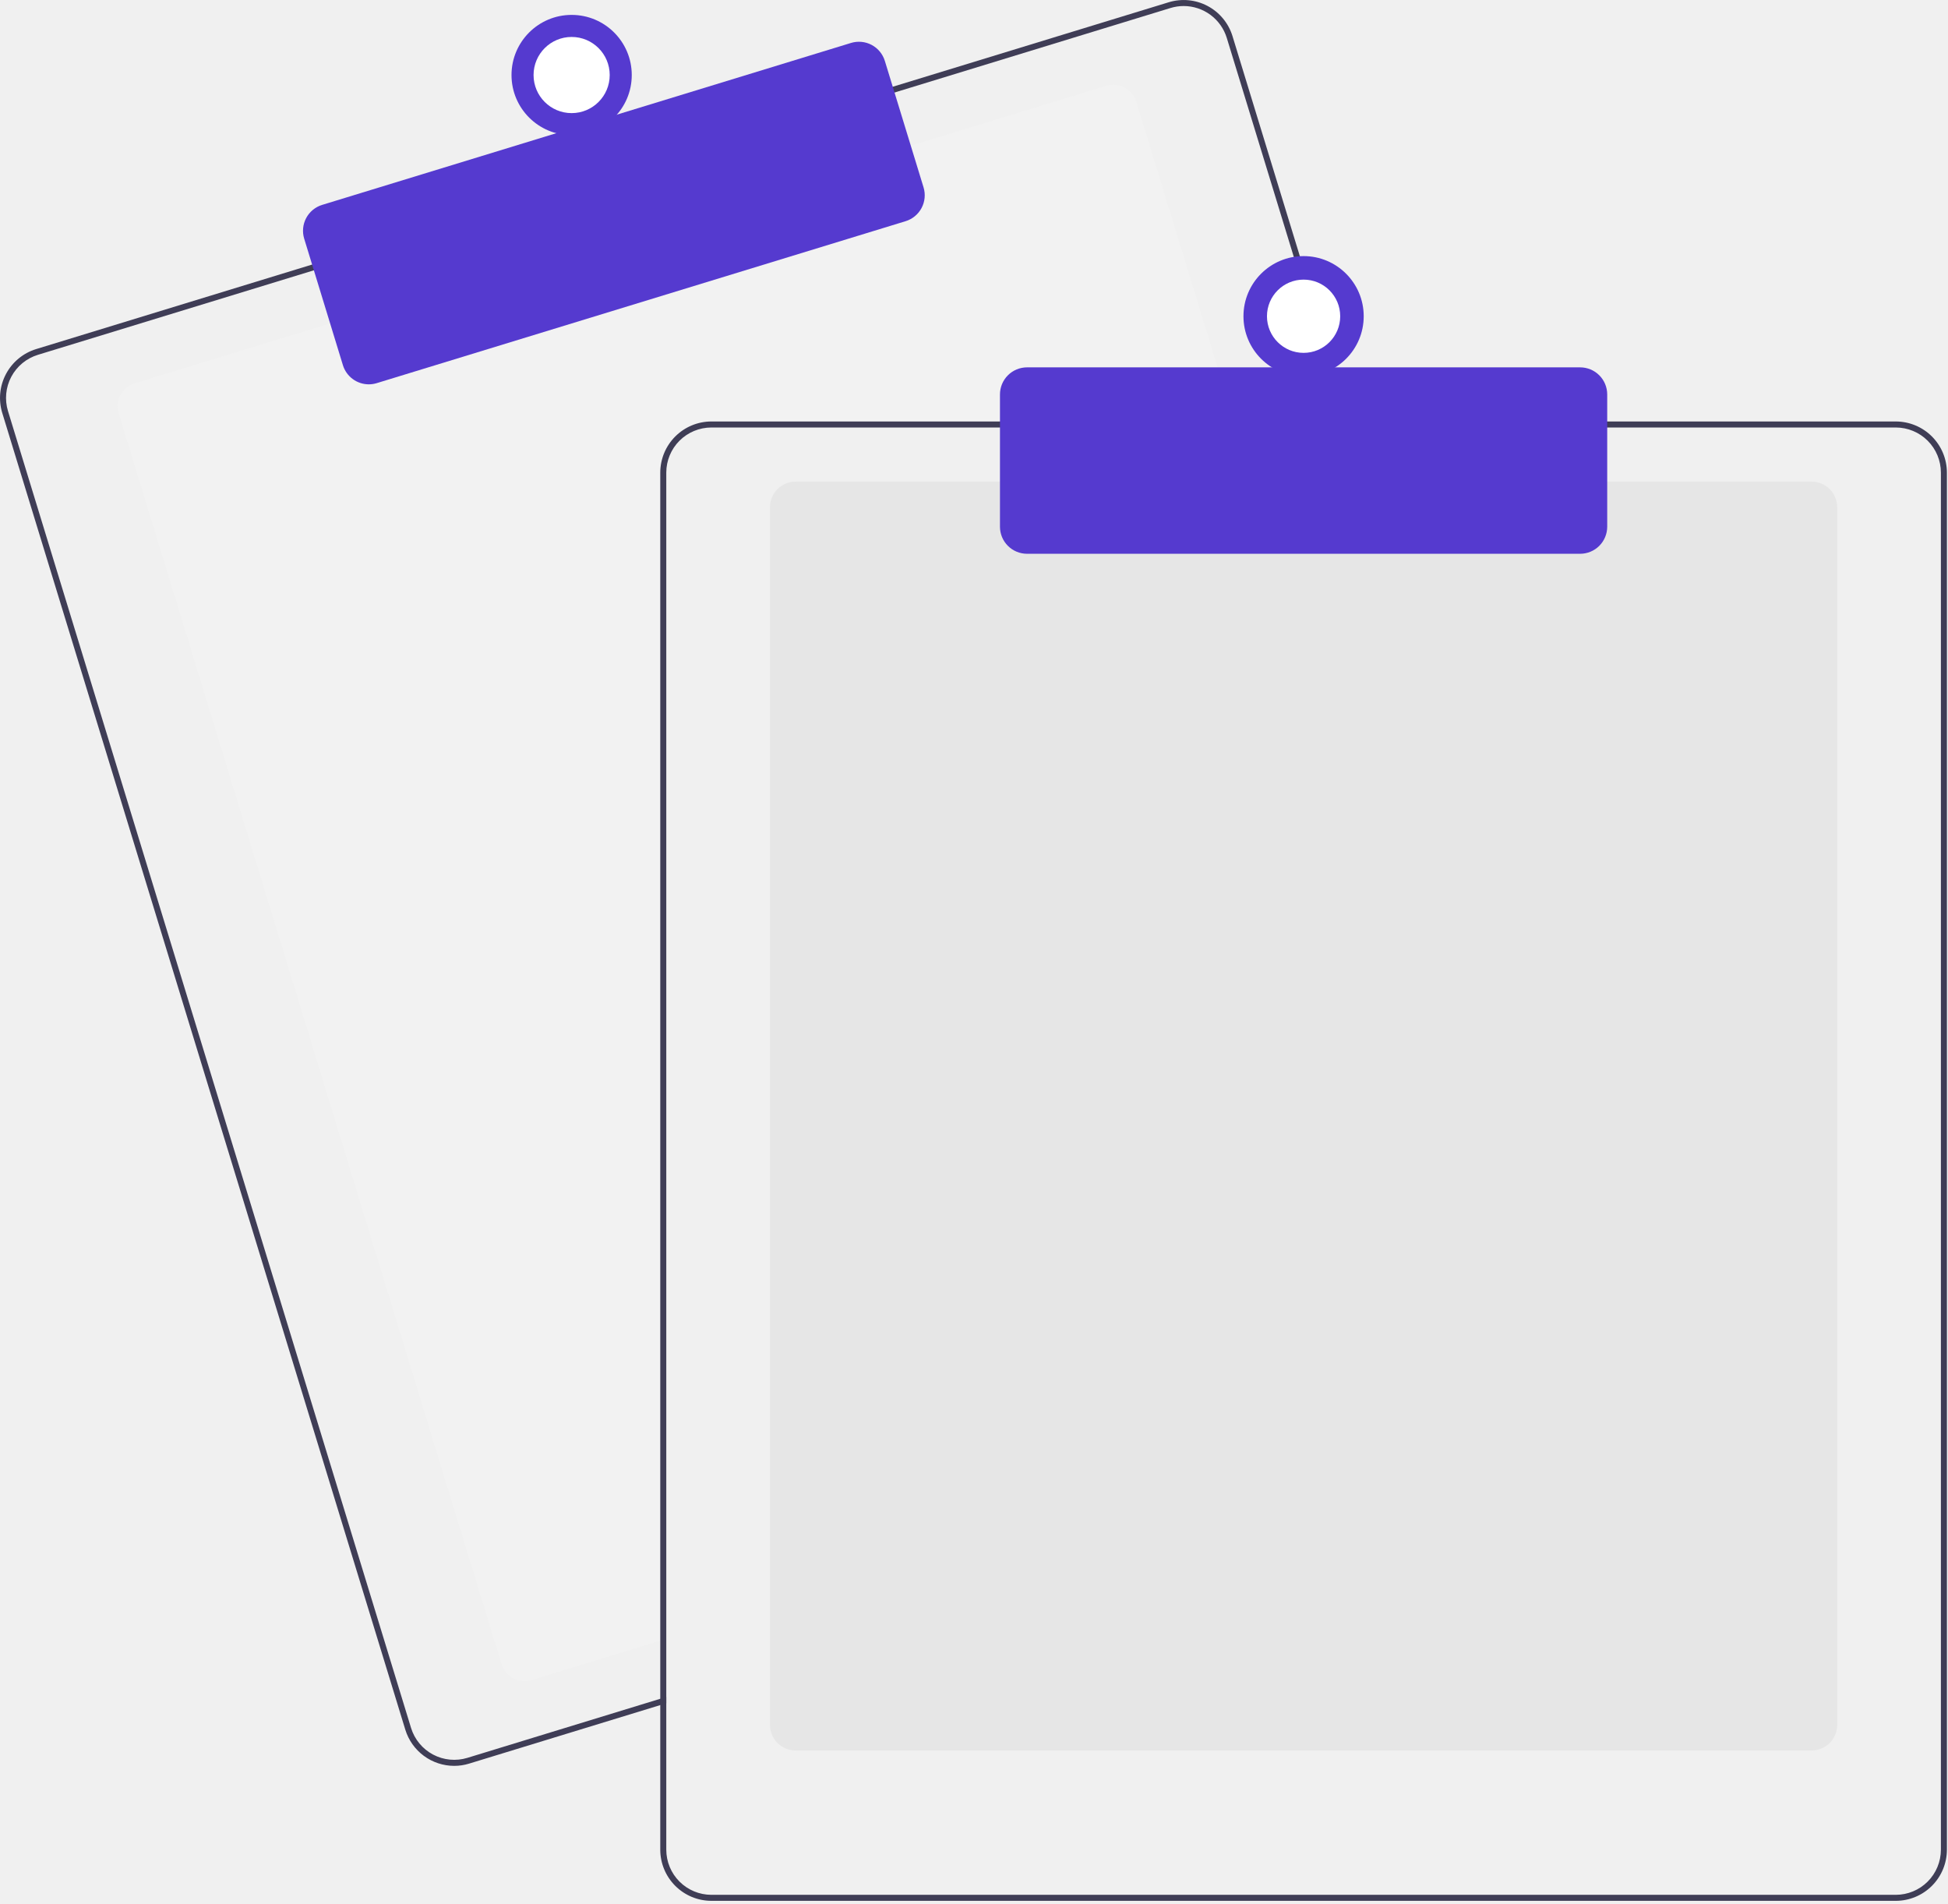
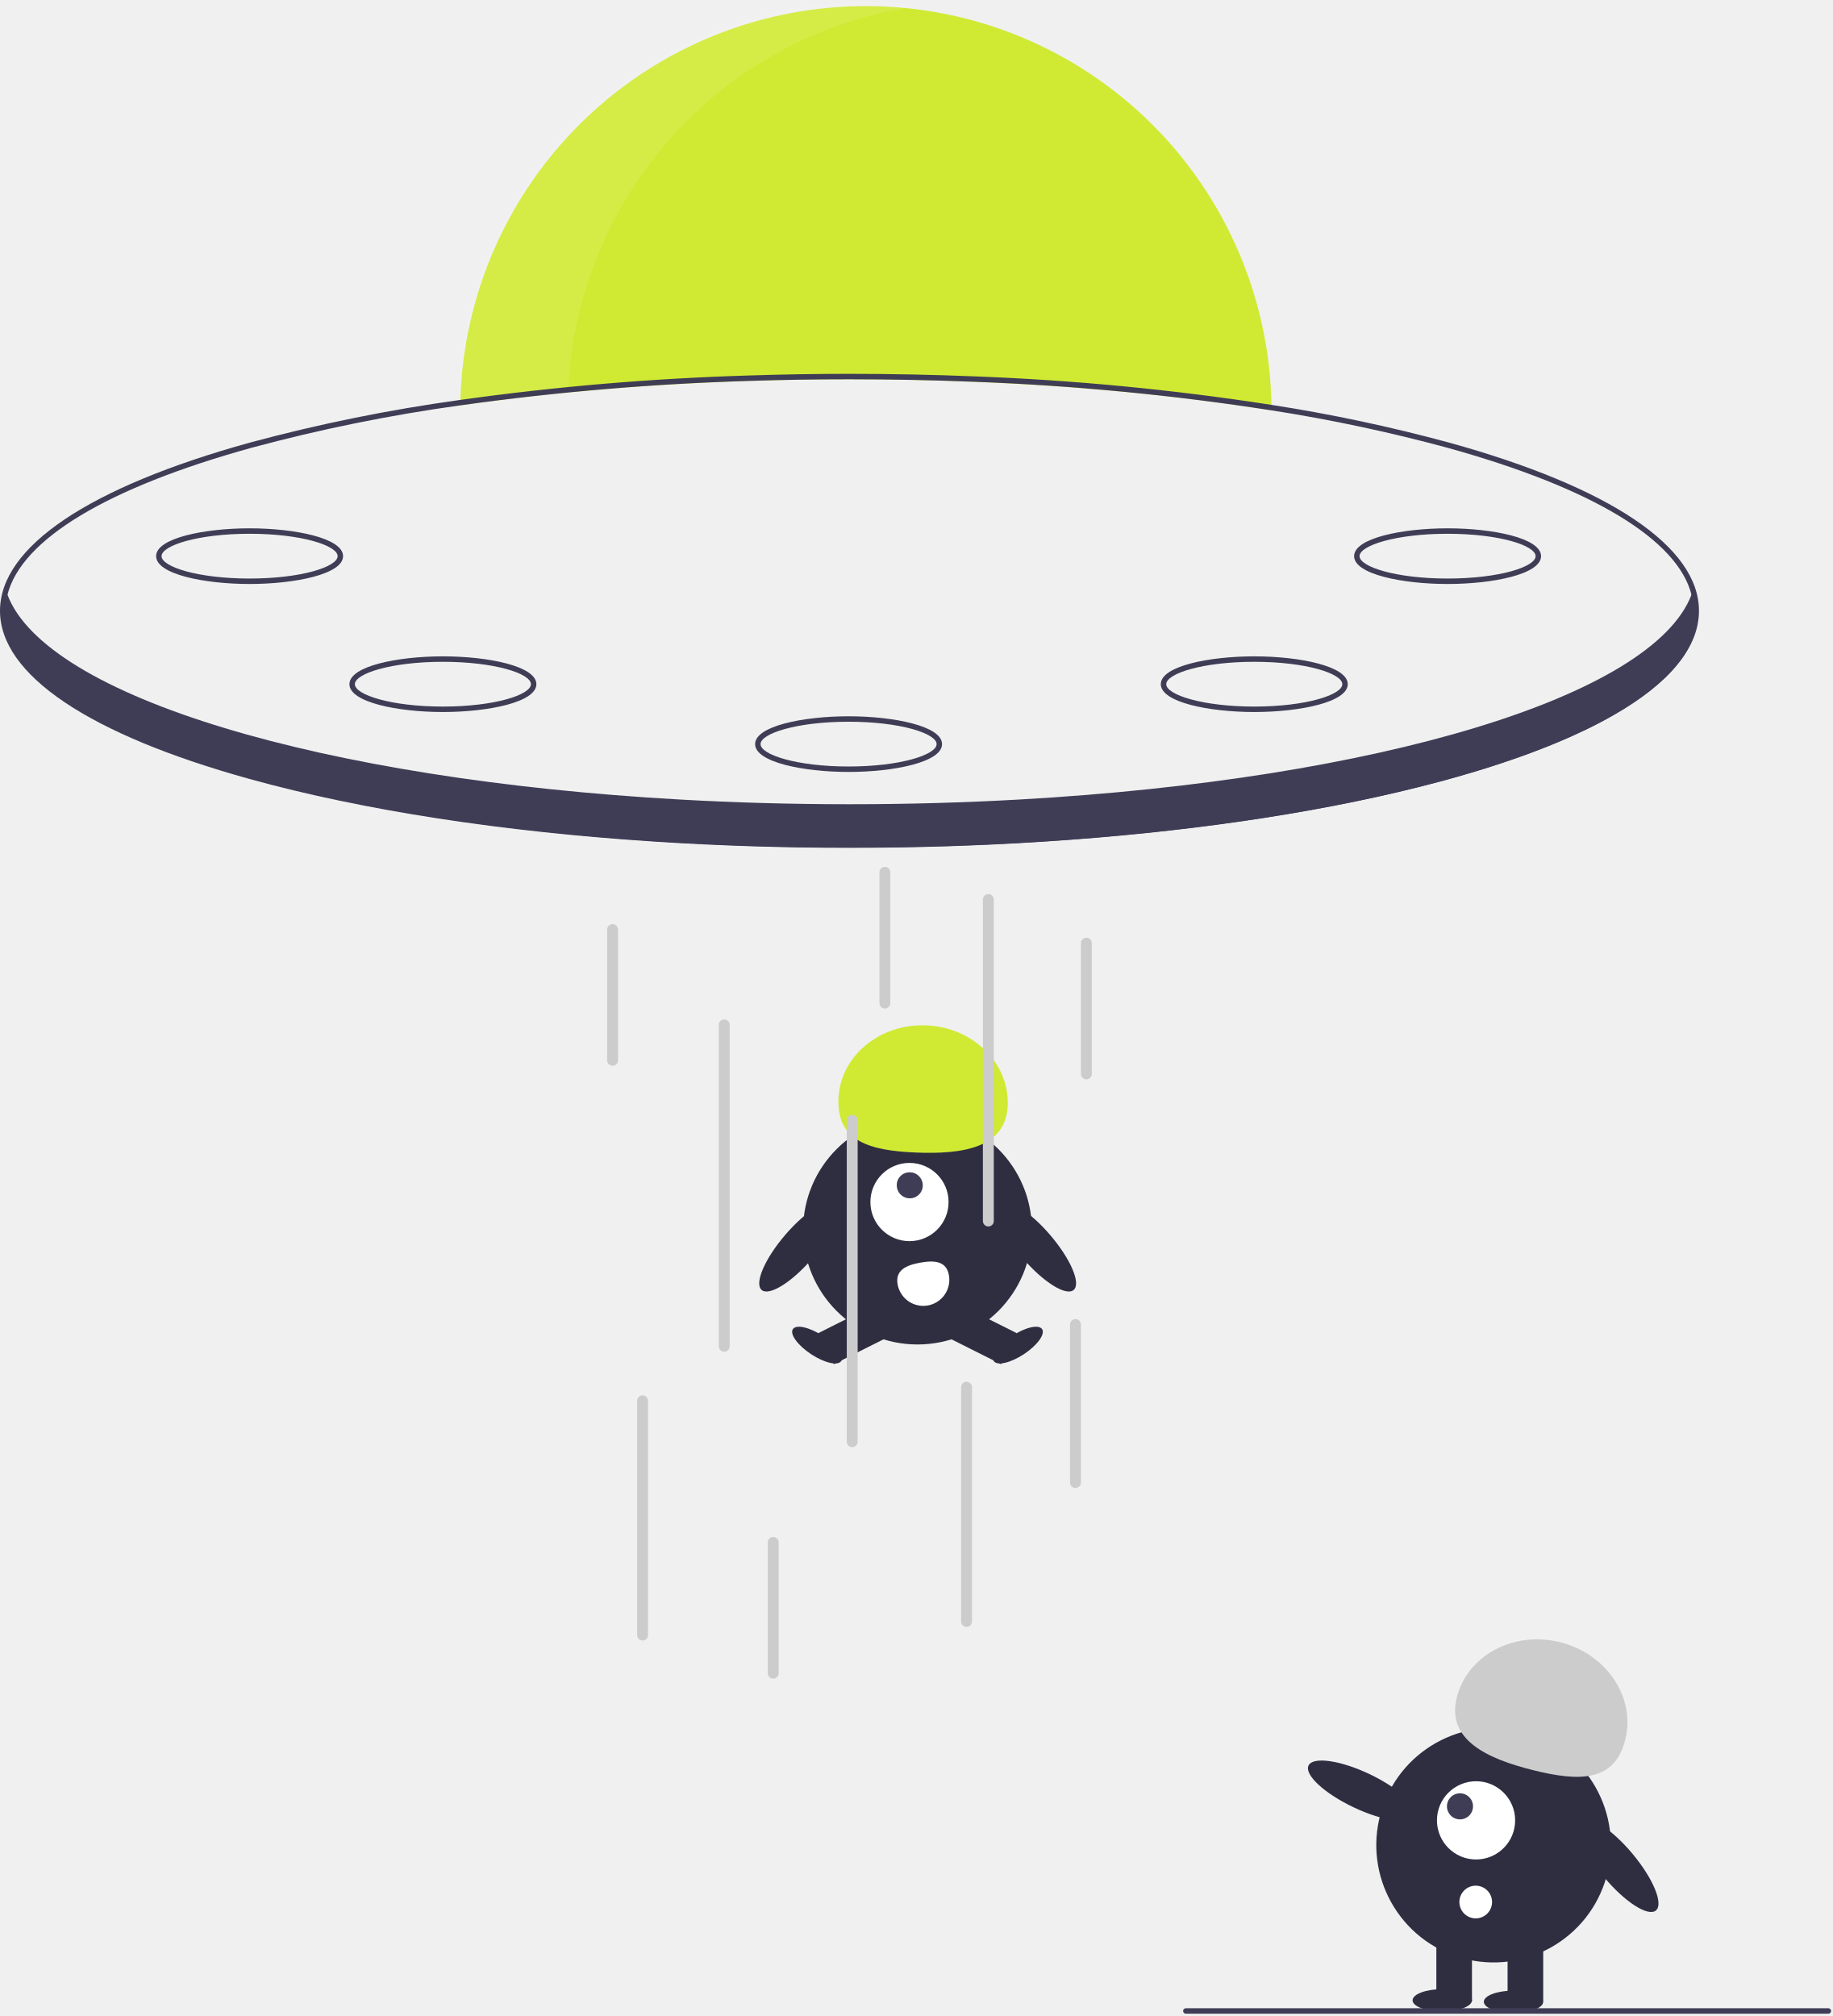
- <svg xmlns="http://www.w3.org/2000/svg" width="648" height="633" viewBox="0 0 648 633" fill="none">
-   <g clip-path="url(#clip0_210_107)">
-     <path d="M411.146 142.174H236.637C232.66 142.179 228.847 143.761 226.035 146.573C223.223 149.385 221.641 153.197 221.637 157.174V545.024L219.637 545.634L176.827 558.744C174.798 559.363 172.606 559.151 170.733 558.155C168.86 557.16 167.459 555.462 166.837 553.434L39.496 137.484C38.877 135.455 39.088 133.263 40.084 131.39C41.08 129.516 42.778 128.115 44.807 127.494L110.777 107.294L302.027 48.754L367.997 28.554C369 28.245 370.056 28.137 371.101 28.236C372.147 28.335 373.163 28.64 374.091 29.132C375.019 29.624 375.84 30.295 376.509 31.105C377.177 31.915 377.68 32.849 377.987 33.854L410.537 140.174L411.146 142.174Z" fill="#F2F2F2" />
-     <path d="M449.226 140.174L409.996 12.034C409.344 9.899 408.277 7.913 406.856 6.191C405.436 4.468 403.69 3.042 401.718 1.995C399.747 0.947 397.588 0.299 395.366 0.086C393.143 -0.127 390.901 0.1 388.766 0.754L296.016 29.144L104.776 87.694L12.027 116.094C7.718 117.417 4.11 120.395 1.995 124.376C-0.12 128.356 -0.569 133.013 0.746 137.324L134.826 575.254C135.895 578.734 138.05 581.78 140.977 583.945C143.903 586.11 147.446 587.28 151.087 587.284C152.771 587.285 154.447 587.032 156.056 586.534L219.636 567.074L221.636 566.454V564.364L219.636 564.974L155.466 584.624C151.663 585.783 147.555 585.387 144.044 583.521C140.533 581.656 137.905 578.474 136.736 574.674L2.667 136.734C2.088 134.851 1.886 132.872 2.073 130.911C2.26 128.95 2.832 127.045 3.756 125.305C4.68 123.565 5.939 122.025 7.459 120.772C8.979 119.519 10.732 118.578 12.616 118.004L105.366 89.604L296.607 31.064L389.357 2.664C390.786 2.228 392.272 2.005 393.766 2.004C396.973 2.011 400.094 3.045 402.671 4.954C405.248 6.864 407.146 9.548 408.087 12.614L447.136 140.174L447.756 142.174H449.837L449.226 140.174Z" fill="#3F3D56" />
-     <path d="M122.681 127.821C120.754 127.819 118.878 127.2 117.328 126.055C115.778 124.909 114.636 123.296 114.07 121.454L101.189 79.382C100.843 78.252 100.723 77.065 100.836 75.888C100.949 74.712 101.292 73.569 101.847 72.525C102.401 71.481 103.156 70.557 104.068 69.805C104.979 69.053 106.03 68.488 107.161 68.142L283.1 14.278C285.382 13.582 287.847 13.819 289.955 14.939C292.062 16.058 293.64 17.968 294.34 20.249L307.221 62.321C307.917 64.604 307.679 67.069 306.56 69.176C305.44 71.284 303.531 72.861 301.25 73.562L125.311 127.426C124.459 127.687 123.572 127.82 122.681 127.821Z" fill="#553ACF" />
-     <path d="M190.153 44.955C201.199 44.955 210.153 36 210.153 24.955C210.153 13.909 201.199 4.955 190.153 4.955C179.108 4.955 170.153 13.909 170.153 24.955C170.153 36 179.108 44.955 190.153 44.955Z" fill="#553ACF" />
-     <path d="M190.154 37.619C197.148 37.619 202.818 31.949 202.818 24.955C202.818 17.96 197.148 12.29 190.154 12.29C183.159 12.29 177.489 17.96 177.489 24.955C177.489 31.949 183.159 37.619 190.154 37.619Z" fill="white" />
-     <path d="M602.637 582.174H264.637C262.383 582.171 260.223 581.275 258.629 579.681C257.036 578.088 256.139 575.927 256.137 573.674V168.674C256.139 166.42 257.036 164.26 258.629 162.666C260.223 161.073 262.383 160.176 264.637 160.174H602.637C604.89 160.176 607.051 161.073 608.644 162.666C610.238 164.26 611.134 166.42 611.137 168.674V573.674C611.134 575.927 610.238 578.088 608.644 579.681C607.051 581.275 604.89 582.171 602.637 582.174Z" fill="#E6E6E6" />
-     <path d="M447.137 140.174H236.637C232.13 140.18 227.81 141.973 224.623 145.16C221.436 148.347 219.643 152.667 219.637 157.174V564.974L221.637 564.364V157.174C221.642 153.197 223.223 149.385 226.035 146.573C228.847 143.761 232.66 142.179 236.637 142.174H447.757L447.137 140.174ZM630.637 140.174H236.637C232.13 140.18 227.81 141.973 224.623 145.16C221.436 148.347 219.643 152.667 219.637 157.174V615.174C219.643 619.681 221.436 624.001 224.623 627.188C227.81 630.374 232.13 632.167 236.637 632.174H630.637C635.143 632.167 639.464 630.374 642.651 627.188C645.837 624.001 647.63 619.681 647.637 615.174V157.174C647.63 152.667 645.837 148.347 642.651 145.16C639.464 141.973 635.143 140.18 630.637 140.174ZM645.637 615.174C645.632 619.151 644.05 622.963 641.238 625.775C638.426 628.587 634.613 630.169 630.637 630.174H236.637C232.66 630.169 228.847 628.587 226.035 625.775C223.223 622.963 221.642 619.151 221.637 615.174V157.174C221.642 153.197 223.223 149.385 226.035 146.573C228.847 143.761 232.66 142.179 236.637 142.174H630.637C634.613 142.179 638.426 143.761 641.238 146.573C644.05 149.385 645.632 153.197 645.637 157.174V615.174Z" fill="#3F3D56" />
-     <path d="M525.637 184.174H341.637C339.251 184.171 336.963 183.222 335.276 181.535C333.588 179.848 332.639 177.56 332.637 175.174V131.174C332.639 128.788 333.589 126.5 335.276 124.813C336.963 123.126 339.251 122.177 341.637 122.174H525.637C528.023 122.177 530.31 123.126 531.998 124.813C533.685 126.5 534.634 128.788 534.637 131.174V175.174C534.634 177.56 533.685 179.848 531.998 181.535C530.31 183.222 528.023 184.171 525.637 184.174Z" fill="#553ACF" />
-     <path d="M433.637 125.174C444.682 125.174 453.637 116.22 453.637 105.174C453.637 94.128 444.682 85.174 433.637 85.174C422.591 85.174 413.637 94.128 413.637 105.174C413.637 116.22 422.591 125.174 433.637 125.174Z" fill="#553ACF" />
-     <path d="M433.636 117.356C440.364 117.356 445.818 111.902 445.818 105.174C445.818 98.446 440.364 92.992 433.636 92.992C426.908 92.992 421.454 98.446 421.454 105.174C421.454 111.902 426.908 117.356 433.636 117.356Z" fill="white" />
+ <svg xmlns="http://www.w3.org/2000/svg" width="400" height="440" viewBox="0 0 400 440" fill="none">
+   <g clip-path="url(#clip0_82_1220)">
+     <path d="M277.503 89.564C249.8 85.14 218.253 82.78 185.398 82.78C155.33 82.78 126.362 84.754 100.436 88.475C100.442 88.077 100.447 87.679 100.465 87.281C101.152 64.159 110.852 42.223 127.491 26.162C144.129 10.101 166.387 1.189 189.506 1.331C212.626 1.472 234.773 10.655 251.214 26.919C267.655 43.182 277.086 65.234 277.491 88.362C277.497 88.767 277.503 89.165 277.503 89.564Z" fill="#D0EA33" />
+     <g opacity="0.1">
+       <path d="M200.581 1.297C188.284 -0.364 175.776 0.578 163.867 4.062C151.958 7.546 140.913 13.495 131.449 21.524C121.985 29.552 114.312 39.481 108.929 50.666C103.545 61.851 100.57 74.043 100.198 86.452C100.18 86.85 100.174 87.248 100.168 87.647C107.87 86.541 115.846 85.594 124.035 84.802C125.037 64.13 133.24 44.46 147.222 29.207C161.204 13.954 180.082 4.079 200.581 1.297Z" fill="white" />
+     </g>
+     <path d="M316.235 96.591C303.483 93.132 290.548 90.385 277.491 88.363C256.091 85.045 234.516 82.97 212.876 82.15C203.861 81.781 194.68 81.591 185.398 81.591C178.042 81.591 170.745 81.71 163.549 81.948C142.439 82.572 121.38 84.352 100.466 87.281C84.984 89.413 69.652 92.523 54.562 96.591C19.378 106.323 0 119.367 0 133.315C0 147.263 19.378 160.307 54.562 170.04C79.305 176.889 109.813 181.556 143.054 183.696C156.775 184.588 170.959 185.04 185.398 185.04C199.886 185.04 214.117 184.582 227.88 183.69C258.132 181.734 286.12 177.685 309.544 171.799C309.669 171.764 309.788 171.734 309.912 171.704C311.493 171.312 313.05 170.902 314.589 170.491C315.142 170.337 315.688 170.188 316.235 170.04C316.266 170.027 316.298 170.017 316.33 170.01C316.853 169.867 317.37 169.719 317.887 169.576C318.921 169.279 319.943 168.987 320.947 168.684C320.995 168.672 321.036 168.66 321.078 168.648C321.951 168.387 322.807 168.125 323.657 167.864C324.352 167.644 325.041 167.43 325.725 167.21C326.224 167.049 326.717 166.889 327.204 166.728C327.561 166.609 327.912 166.496 328.256 166.377C328.726 166.223 329.195 166.062 329.659 165.902C329.855 165.836 330.051 165.771 330.241 165.699C330.687 165.551 331.12 165.396 331.554 165.242C332.024 165.075 332.493 164.903 332.956 164.736C333.343 164.6 333.729 164.457 334.109 164.314C334.43 164.189 334.745 164.07 335.066 163.952C335.939 163.625 336.795 163.286 337.639 162.953C338.061 162.78 338.483 162.614 338.899 162.441C339.309 162.275 339.725 162.103 340.129 161.93C340.794 161.651 341.448 161.371 342.09 161.092C342.399 160.949 342.714 160.812 343.017 160.682C343.249 160.575 343.474 160.474 343.706 160.367C343.872 160.295 344.039 160.218 344.199 160.141C344.799 159.867 345.394 159.588 345.976 159.308C348.21 158.238 350.296 157.144 352.233 156.026C364.385 149.064 370.797 141.341 370.797 133.315C370.797 119.367 351.419 106.323 316.235 96.591ZM315.914 168.898C291.141 175.753 260.55 180.42 227.22 182.543C213.666 183.405 199.654 183.851 185.398 183.851C171.19 183.851 157.226 183.411 143.714 182.549C110.33 180.432 79.692 175.765 54.883 168.898C20.257 159.314 1.188 146.68 1.188 133.315C1.19 132.134 1.338 130.958 1.628 129.813C4.659 117.756 23.3 106.472 54.883 97.732C69.859 93.696 85.073 90.605 100.436 88.475C121.477 85.53 142.663 83.744 163.899 83.125C170.983 82.893 178.149 82.778 185.398 82.78C194.556 82.78 203.611 82.964 212.513 83.321C234.279 84.134 255.98 86.218 277.503 89.564C290.448 91.577 303.271 94.304 315.914 97.732C347.491 106.472 366.126 117.75 369.163 129.802C369.458 130.949 369.607 132.13 369.608 133.315C369.608 146.68 350.54 159.314 315.914 168.898Z" fill="#3F3D56" />
+     <path d="M370.458 133.856C370.458 141.799 363.915 149.314 352.233 156.026C350.29 157.144 348.198 158.238 345.976 159.308C345.393 159.588 344.799 159.867 344.199 160.141C344.039 160.218 343.872 160.295 343.706 160.366C343.474 160.473 343.248 160.575 343.017 160.682C342.714 160.812 342.399 160.949 342.089 161.092C341.448 161.371 340.794 161.651 340.129 161.93C339.724 162.102 339.308 162.275 338.898 162.441C338.483 162.614 338.061 162.78 337.639 162.953C336.795 163.286 335.939 163.624 335.066 163.951C334.745 164.07 334.43 164.189 334.109 164.314C333.729 164.457 333.343 164.6 332.956 164.736C332.493 164.903 332.023 165.075 331.554 165.242C331.12 165.396 330.686 165.551 330.241 165.699C330.051 165.771 329.854 165.836 329.658 165.902C329.195 166.062 328.725 166.223 328.256 166.377C327.911 166.496 327.561 166.609 327.204 166.728C326.717 166.888 326.224 167.049 325.724 167.21C325.041 167.43 324.352 167.644 323.657 167.864C322.807 168.125 321.951 168.387 321.078 168.648C321.036 168.66 320.994 168.672 320.947 168.684C319.943 168.987 318.921 169.279 317.887 169.576C317.37 169.718 316.853 169.867 316.33 170.01C316.297 170.017 316.266 170.027 316.235 170.04C315.688 170.188 315.141 170.337 314.589 170.491C313.056 170.896 311.493 171.306 309.912 171.704C309.787 171.734 309.668 171.764 309.544 171.799C286.755 177.495 258.797 181.645 227.856 183.648C214.301 184.522 200.171 184.986 185.654 184.986C171.006 184.986 156.756 184.516 143.095 183.625C61.544 178.304 0.85 158.042 0.85 133.856C0.856 132.385 1.08 130.922 1.515 129.516C1.551 129.617 1.586 129.712 1.628 129.813C10.107 152.096 70.285 170.105 148.366 174.499C160.328 175.176 172.718 175.527 185.398 175.527C198.133 175.527 210.57 175.17 222.579 174.493C300.595 170.081 360.713 152.067 369.162 129.801C369.305 129.445 369.43 129.088 369.537 128.731C370.139 130.373 370.451 132.107 370.458 133.856Z" fill="#3F3D56" />
+     <path d="M54.472 127.457C44.583 127.457 34.072 125.328 34.072 121.382C34.072 117.437 44.583 115.308 54.472 115.308C64.362 115.308 74.873 117.437 74.873 121.382C74.873 125.328 64.362 127.457 54.472 127.457ZM54.472 116.497C43.151 116.497 35.261 119.072 35.261 121.382C35.261 123.693 43.151 126.268 54.472 126.268C65.794 126.268 73.684 123.693 73.684 121.382C73.684 119.072 65.794 116.497 54.472 116.497Z" fill="#3F3D56" />
+     <path d="M96.662 155.4C86.772 155.4 76.262 153.271 76.262 149.326C76.262 145.38 86.772 143.251 96.662 143.251C106.551 143.251 117.062 145.38 117.062 149.326C117.062 153.271 106.551 155.4 96.662 155.4ZM96.662 144.44C85.34 144.44 77.45 147.015 77.45 149.326C77.45 151.636 85.34 154.211 96.662 154.211C107.984 154.211 115.874 151.636 115.874 149.326C115.874 147.015 107.984 144.44 96.662 144.44Z" fill="#3F3D56" />
+     <path d="M315.931 127.457C306.042 127.457 295.531 125.328 295.531 121.382C295.531 117.437 306.042 115.308 315.931 115.308C325.821 115.308 336.332 117.437 336.332 121.382C336.332 125.328 325.821 127.457 315.931 127.457ZM315.931 116.497C304.61 116.497 296.72 119.072 296.72 121.382C296.72 123.693 304.61 126.268 315.931 126.268C327.253 126.268 335.143 123.693 335.143 121.382C335.143 119.072 327.253 116.497 315.931 116.497Z" fill="#3F3D56" />
+     <path d="M273.742 155.4C263.852 155.4 253.342 153.271 253.342 149.326C253.342 145.38 263.852 143.251 273.742 143.251C283.631 143.251 294.142 145.38 294.142 149.326C294.142 153.271 283.631 155.4 273.742 155.4ZM273.742 144.44C262.42 144.44 254.53 147.015 254.53 149.326C254.53 151.636 262.42 154.211 273.742 154.211C285.064 154.211 292.954 151.636 292.954 149.326C292.954 147.015 285.064 144.44 273.742 144.44Z" fill="#3F3D56" />
+     <path d="M185.201 168.48C175.311 168.48 164.801 166.351 164.801 162.405C164.801 158.46 175.311 156.331 185.201 156.331C195.09 156.331 205.601 158.46 205.601 162.405C205.601 166.351 195.09 168.48 185.201 168.48ZM185.201 157.52C173.879 157.52 165.989 160.095 165.989 162.405C165.989 164.716 173.879 167.29 185.201 167.29C196.523 167.29 204.413 164.716 204.413 162.405C204.413 160.095 196.523 157.52 185.201 157.52Z" fill="#3F3D56" />
+     <path d="M200.242 293.437C214.03 293.437 225.207 282.254 225.207 268.459C225.207 254.664 214.03 243.481 200.242 243.481C186.454 243.481 175.277 254.664 175.277 268.459C175.277 282.254 186.454 293.437 200.242 293.437Z" fill="#2F2E41" />
+     <path d="M190.748 284.869L178.598 290.957L181.994 297.742L194.144 291.654L190.748 284.869Z" fill="#2F2E41" />
+     <path d="M183.596 297.053C184.316 295.96 182.538 293.515 179.624 291.593C176.71 289.67 173.763 288.998 173.043 290.092C172.322 291.185 174.101 293.63 177.015 295.552C179.929 297.475 182.875 298.147 183.596 297.053Z" fill="#2F2E41" />
+     <path d="M209.734 284.869L206.338 291.654L218.488 297.742L221.884 290.957L209.734 284.869Z" fill="#2F2E41" />
+     <path d="M223.468 295.552C226.382 293.63 228.16 291.185 227.44 290.092C226.719 288.998 223.773 289.67 220.859 291.593C217.944 293.515 216.166 295.96 216.887 297.053C217.607 298.147 220.554 297.475 223.468 295.552Z" fill="#2F2E41" />
+     <path d="M198.493 270.886C203.205 270.886 207.025 267.064 207.025 262.349C207.025 257.634 203.205 253.812 198.493 253.812C193.781 253.812 189.961 257.634 189.961 262.349C189.961 267.064 193.781 270.886 198.493 270.886Z" fill="white" />
+     <path d="M200.568 260.713C201.674 259.606 201.667 257.805 200.553 256.691C199.44 255.576 197.64 255.57 196.534 256.677C195.428 257.783 195.434 259.584 196.548 260.698C197.662 261.813 199.462 261.819 200.568 260.713Z" fill="#3F3D56" />
+     <path d="M219.935 241.286C220.311 232.039 212.345 224.206 202.144 223.792C191.942 223.377 183.368 230.537 182.993 239.784C182.617 249.031 189.709 251.132 199.91 251.547C210.112 251.962 219.56 250.533 219.935 241.286Z" fill="#D0EA33" />
+     <path d="M234.325 281.538C235.967 280.128 233.658 274.742 229.167 269.508C224.677 264.275 219.705 261.176 218.063 262.586C216.421 263.996 218.73 269.382 223.221 274.616C227.711 279.849 232.682 282.948 234.325 281.538Z" fill="#2F2E41" />
+     <path d="M177.331 274.616C181.822 269.382 184.131 263.996 182.489 262.586C180.846 261.176 175.875 264.275 171.385 269.508C166.894 274.742 164.585 280.128 166.227 281.538C167.869 282.948 172.841 279.849 177.331 274.616Z" fill="#2F2E41" />
+     <path d="M207.098 278.302C207.369 279.787 207.038 281.319 206.18 282.56C205.321 283.801 204.005 284.65 202.521 284.921C201.037 285.191 199.506 284.86 198.265 284.001C197.025 283.143 196.176 281.826 195.906 280.341L195.904 280.33C195.344 277.237 197.734 276.142 200.826 275.583C203.917 275.023 206.539 275.209 207.098 278.302Z" fill="white" />
+     <path d="M158.063 295.028C157.748 295.028 157.446 294.903 157.223 294.68C157 294.457 156.875 294.155 156.875 293.839V223.684C156.875 223.369 157 223.067 157.223 222.844C157.446 222.621 157.748 222.495 158.063 222.495C158.379 222.495 158.681 222.621 158.904 222.844C159.127 223.067 159.252 223.369 159.252 223.684V293.839C159.252 294.155 159.127 294.457 158.904 294.68C158.681 294.903 158.379 295.028 158.063 295.028Z" fill="#CCCCCC" />
+     <path d="M140.237 358.049C139.922 358.049 139.62 357.924 139.397 357.701C139.174 357.478 139.049 357.175 139.049 356.86V305.73C139.049 305.415 139.174 305.112 139.397 304.889C139.62 304.666 139.922 304.541 140.237 304.541C140.552 304.541 140.855 304.666 141.078 304.889C141.301 305.112 141.426 305.415 141.426 305.73V356.86C141.426 357.175 141.3 357.478 141.078 357.701C140.855 357.924 140.552 358.049 140.237 358.049Z" fill="#CCCCCC" />
+     <path d="M185.993 315.837C185.678 315.837 185.376 315.712 185.153 315.489C184.93 315.266 184.805 314.963 184.805 314.648V244.493C184.805 244.178 184.93 243.875 185.153 243.652C185.376 243.429 185.678 243.304 185.993 243.304C186.308 243.304 186.611 243.429 186.833 243.652C187.056 243.875 187.182 244.178 187.182 244.493V314.648C187.182 314.963 187.056 315.266 186.833 315.489C186.611 315.712 186.308 315.837 185.993 315.837Z" fill="#CCCCCC" />
+     <path d="M168.759 366.372C168.444 366.372 168.141 366.247 167.918 366.024C167.696 365.801 167.57 365.499 167.57 365.183V336.646C167.57 336.33 167.696 336.028 167.918 335.805C168.141 335.582 168.444 335.457 168.759 335.457C169.074 335.457 169.376 335.582 169.599 335.805C169.822 336.028 169.947 336.33 169.947 336.646V365.183C169.947 365.499 169.822 365.801 169.599 366.024C169.376 366.247 169.074 366.372 168.759 366.372Z" fill="#CCCCCC" />
+     <path d="M193.122 220.117C192.807 220.117 192.505 219.992 192.282 219.769C192.059 219.546 191.934 219.243 191.934 218.928V190.39C191.934 190.075 192.059 189.773 192.282 189.55C192.505 189.327 192.807 189.201 193.122 189.201C193.437 189.201 193.74 189.327 193.962 189.55C194.185 189.773 194.31 190.075 194.31 190.39V218.928C194.31 219.243 194.185 219.546 193.962 219.769C193.74 219.992 193.437 220.117 193.122 220.117Z" fill="#CCCCCC" />
+     <path d="M133.7 232.602C133.385 232.602 133.083 232.477 132.86 232.254C132.637 232.031 132.512 231.729 132.512 231.413V202.876C132.512 202.56 132.637 202.258 132.86 202.035C133.083 201.812 133.385 201.687 133.7 201.687C134.015 201.687 134.318 201.812 134.541 202.035C134.763 202.258 134.889 202.56 134.889 202.876V231.413C134.889 231.729 134.763 232.031 134.541 232.254C134.318 232.477 134.015 232.602 133.7 232.602Z" fill="#CCCCCC" />
+     <path d="M237.095 235.575C236.78 235.575 236.477 235.45 236.254 235.227C236.031 235.004 235.906 234.701 235.906 234.386V205.848C235.906 205.533 236.031 205.231 236.254 205.008C236.477 204.785 236.78 204.659 237.095 204.659C237.41 204.659 237.712 204.785 237.935 205.008C238.158 205.231 238.283 205.533 238.283 205.848V234.386C238.283 234.701 238.158 235.004 237.935 235.227C237.712 235.45 237.41 235.575 237.095 235.575Z" fill="#CCCCCC" />
+     <path d="M234.72 324.755C234.405 324.755 234.102 324.63 233.879 324.407C233.656 324.184 233.531 323.881 233.531 323.566V289.083C233.531 288.768 233.656 288.465 233.879 288.242C234.102 288.019 234.405 287.894 234.72 287.894C235.035 287.894 235.337 288.019 235.56 288.242C235.783 288.465 235.908 288.768 235.908 289.083V323.566C235.908 323.881 235.783 324.184 235.56 324.407C235.337 324.63 235.035 324.755 234.72 324.755Z" fill="#CCCCCC" />
+     <path d="M210.95 355.076C210.635 355.076 210.333 354.951 210.11 354.728C209.887 354.505 209.762 354.203 209.762 353.887V302.757C209.762 302.442 209.887 302.139 210.11 301.916C210.333 301.693 210.635 301.568 210.95 301.568C211.265 301.568 211.568 301.693 211.791 301.916C212.013 302.139 212.139 302.442 212.139 302.757V353.887C212.139 354.203 212.013 354.505 211.791 354.728C211.568 354.951 211.265 355.076 210.95 355.076Z" fill="#CCCCCC" />
+     <path d="M215.704 267.68C215.389 267.68 215.087 267.555 214.864 267.332C214.641 267.109 214.516 266.806 214.516 266.491V196.336C214.516 196.02 214.641 195.718 214.864 195.495C215.087 195.272 215.389 195.147 215.704 195.147C216.019 195.147 216.322 195.272 216.544 195.495C216.767 195.718 216.893 196.02 216.893 196.336V266.491C216.893 266.806 216.767 267.109 216.544 267.332C216.322 267.555 216.019 267.68 215.704 267.68Z" fill="#CCCCCC" />
+     <path d="M361.403 416.965C363.104 415.541 360.806 409.991 356.269 404.569C351.732 399.148 346.676 395.908 344.975 397.333C343.273 398.758 345.572 404.308 350.109 409.729C354.646 415.151 359.702 418.39 361.403 416.965Z" fill="#2F2E41" />
+     <path d="M350.247 410.8C354.717 397.385 347.47 382.884 334.062 378.412C320.653 373.94 306.16 381.191 301.69 394.606C297.221 408.022 304.467 422.522 317.876 426.994C331.285 431.466 345.778 424.216 350.247 410.8Z" fill="#2F2E41" />
+     <path d="M336.802 422.798H329.027V436.735H336.802V422.798Z" fill="#2F2E41" />
+     <path d="M321.253 422.798H313.479V436.735H321.253V422.798Z" fill="#2F2E41" />
+     <path d="M330.323 439.328C333.901 439.328 336.802 438.24 336.802 436.897C336.802 435.555 333.901 434.466 330.323 434.466C326.744 434.466 323.844 435.555 323.844 436.897C323.844 438.24 326.744 439.328 330.323 439.328Z" fill="#2F2E41" />
+     <path d="M314.774 439.004C318.352 439.004 321.253 437.916 321.253 436.573C321.253 435.231 318.352 434.142 314.774 434.142C311.196 434.142 308.295 435.231 308.295 436.573C308.295 437.916 311.196 439.004 314.774 439.004Z" fill="#2F2E41" />
+     <path d="M317.934 370.517C320.219 361.31 330.306 355.891 340.464 358.415C350.622 360.938 357.004 370.448 354.719 379.656C352.434 388.863 344.852 388.893 334.695 386.369C324.537 383.846 315.649 379.725 317.934 370.517Z" fill="#CCCCCC" />
+     <path d="M308.706 396.309C309.656 394.303 305.251 390.221 298.866 387.191C292.48 384.161 286.533 383.331 285.583 385.336C284.632 387.342 289.038 391.424 295.423 394.454C301.808 397.484 307.755 398.314 308.706 396.309Z" fill="#2F2E41" />
+     <path d="M322.144 405.837C326.856 405.837 330.676 402.015 330.676 397.301C330.676 392.586 326.856 388.764 322.144 388.764C317.431 388.764 313.611 392.586 313.611 397.301C313.611 402.015 317.431 405.837 322.144 405.837Z" fill="white" />
+     <path d="M318.637 397.086C320.208 397.086 321.481 395.812 321.481 394.241C321.481 392.669 320.208 391.395 318.637 391.395C317.066 391.395 315.793 392.669 315.793 394.241C315.793 395.812 317.066 397.086 318.637 397.086Z" fill="#3F3D56" />
+     <path d="M322.071 418.691C324.04 418.691 325.637 417.094 325.637 415.124C325.637 413.154 324.04 411.557 322.071 411.557C320.102 411.557 318.506 413.154 318.506 415.124C318.506 417.094 320.102 418.691 322.071 418.691Z" fill="white" />
+     <path d="M399.04 439.5H258.803C258.646 439.5 258.494 439.437 258.383 439.326C258.272 439.214 258.209 439.063 258.209 438.905C258.209 438.748 258.272 438.597 258.383 438.485C258.494 438.374 258.646 438.311 258.803 438.311H399.04C399.198 438.311 399.349 438.374 399.461 438.485C399.572 438.597 399.635 438.748 399.635 438.905C399.635 439.063 399.572 439.214 399.461 439.326C399.349 439.437 399.198 439.5 399.04 439.5Z" fill="#3F3D56" />
  </g>
  <defs>
-     <clipPath id="clip0_210_107">
-       <rect width="647.636" height="632.174" fill="white" />
+     <clipPath id="clip0_82_1220">
+       <rect width="399.635" height="439" fill="white" transform="translate(0 0.5)" />
    </clipPath>
  </defs>
</svg>
